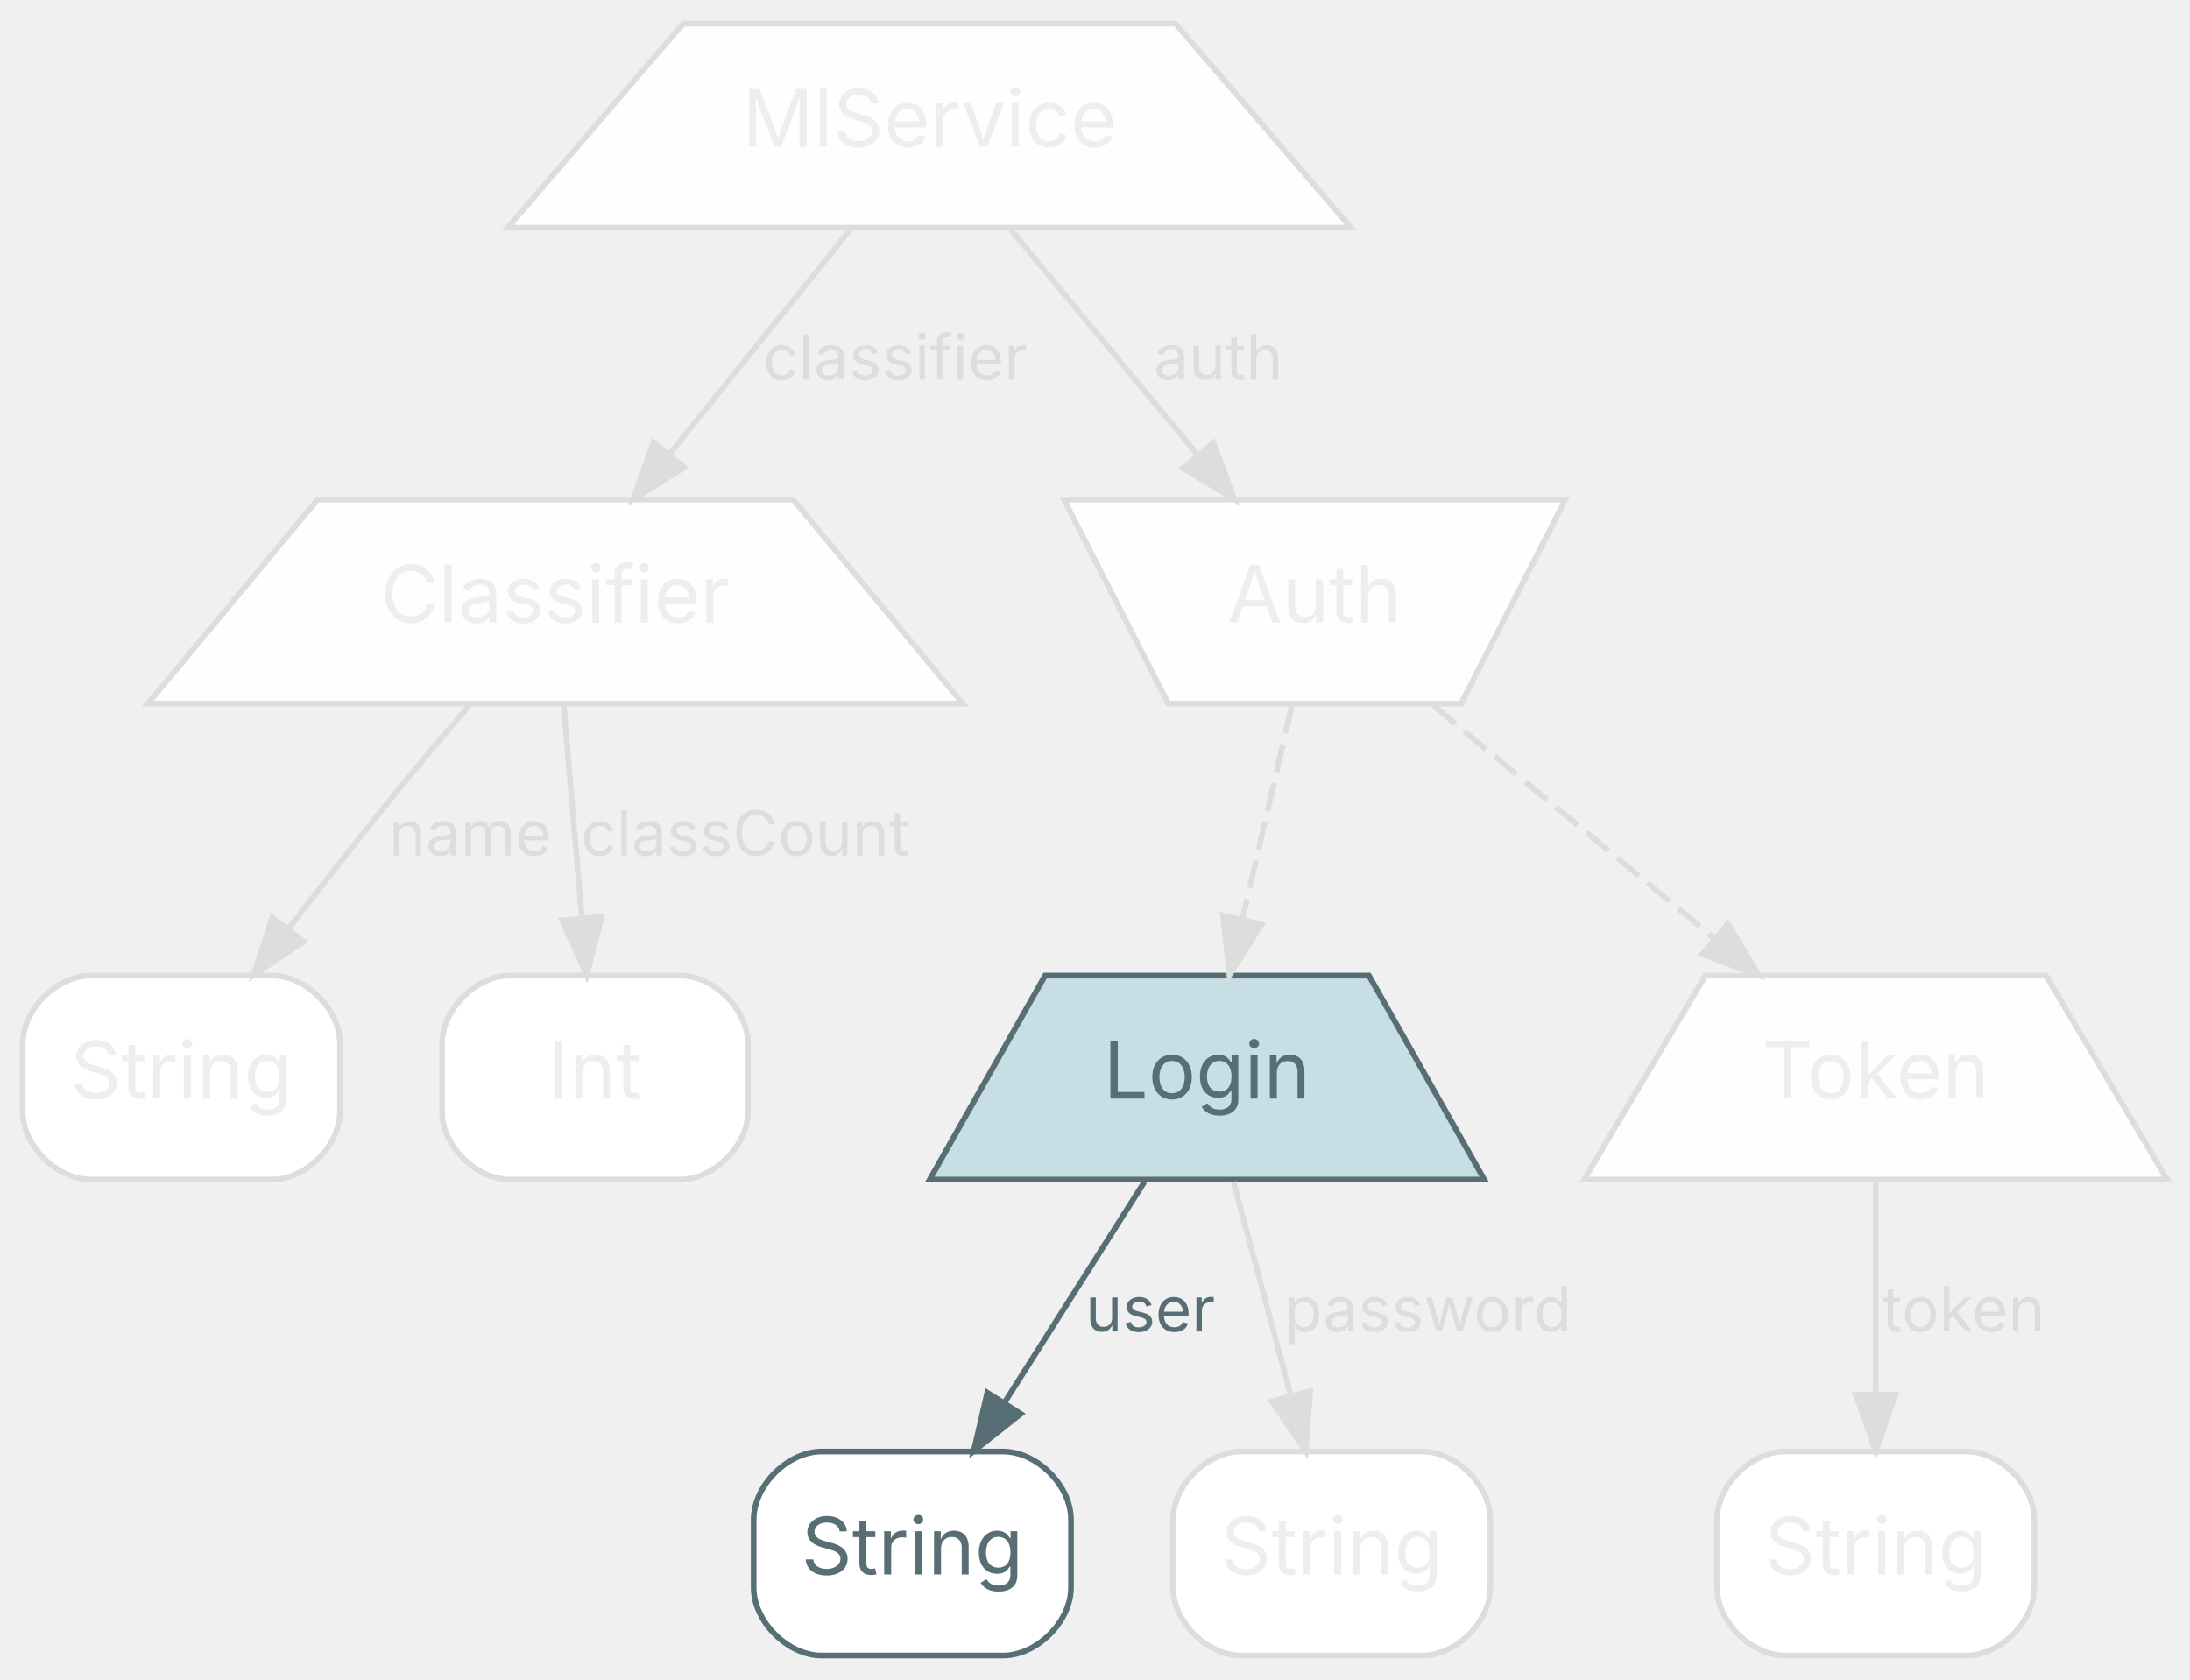
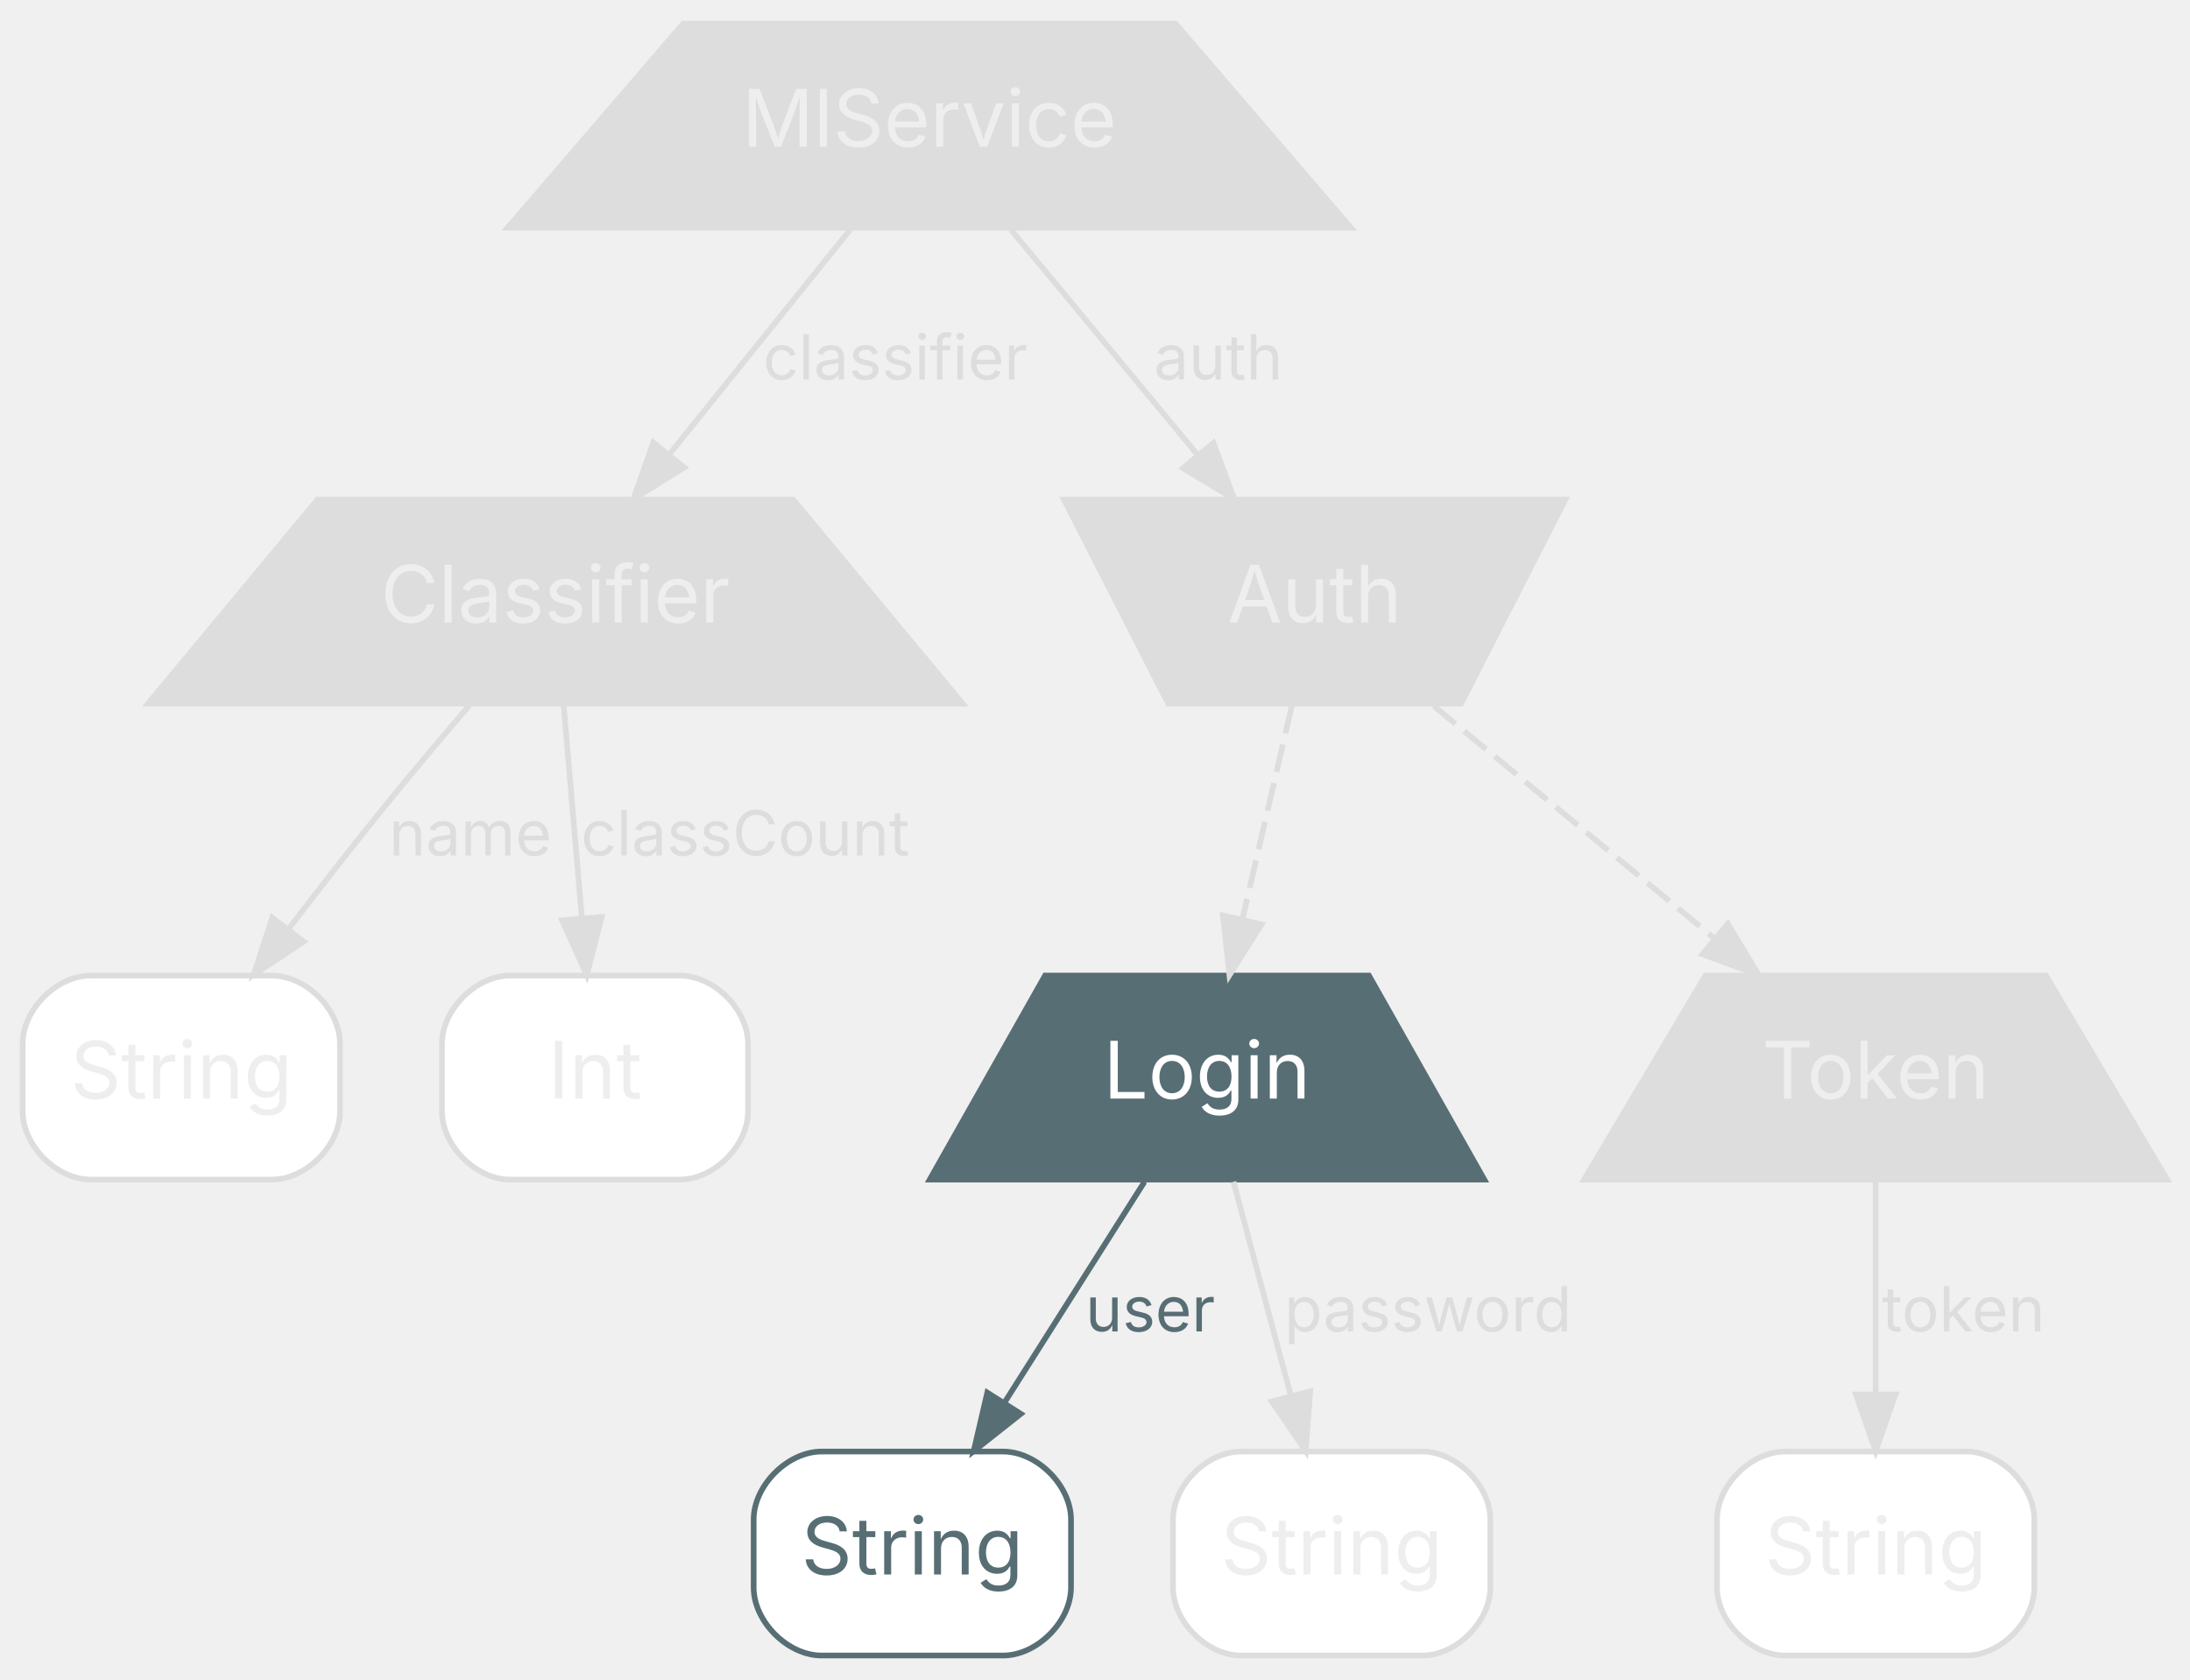
<svg xmlns="http://www.w3.org/2000/svg" width="386pt" height="296pt" viewBox="0.00 0.00 386.47 296.00">
  <g id="graph0" class="graph" transform="scale(1 1) rotate(0) translate(4 292)">
    <g id="node1" class="node">
-       <polygon fill="#fefefe" stroke="#dddddd" points="203.45,-288 116.55,-288 85.6,-252 234.4,-252 203.45,-288" />
+       <polygon fill="#dddddd" stroke="#dddddd" points="203.45,-288 116.55,-288 85.6,-252 234.4,-252 203.45,-288" />
      <text text-anchor="middle" x="160" y="-266.3" font-family="Inter,Arial" font-size="14.00" fill="#eeeeee">MlService</text>
    </g>
    <g id="node2" class="node">
-       <polygon fill="#fefefe" stroke="#dddddd" points="135.98,-204 52.02,-204 22.11,-168 165.89,-168 135.98,-204" />
+       <polygon fill="#dddddd" stroke="#dddddd" points="135.98,-204 52.02,-204 22.11,-168 165.89,-168 135.98,-204" />
      <text text-anchor="middle" x="94" y="-182.3" font-family="Inter,Arial" font-size="14.00" fill="#eeeeee">Classifier</text>
    </g>
    <g id="edge1" class="edge">
      <path fill="none" stroke="#dddddd" d="M146,-251.61C136.75,-240.12 124.48,-224.87 114.18,-212.07" />
      <polygon fill="#dddddd" stroke="#dddddd" points="116.75,-209.68 107.75,-204.08 111.29,-214.07 116.75,-209.68" />
      <text text-anchor="middle" x="154" y="-225.2" font-family="Inter,Arial" font-size="11.00" fill="#dddddd">classifier</text>
    </g>
    <g id="node5" class="node">
-       <polygon fill="#fefefe" stroke="#dddddd" points="202.16,-168 253.84,-168 272.24,-204 183.76,-204 202.16,-168" />
+       <polygon fill="#dddddd" stroke="#dddddd" points="202.16,-168 253.84,-168 272.24,-204 183.76,-204 202.16,-168" />
      <text text-anchor="middle" x="228" y="-182.3" font-family="Inter,Arial" font-size="14.00" fill="#eeeeee">Auth</text>
    </g>
    <g id="edge2" class="edge">
      <path fill="none" stroke="#dddddd" d="M174.42,-251.61C183.95,-240.12 196.59,-224.87 207.21,-212.07" />
      <polygon fill="#dddddd" stroke="#dddddd" points="210.14,-214.02 213.83,-204.08 204.76,-209.55 210.14,-214.02" />
      <text text-anchor="middle" x="211" y="-225.2" font-family="Inter,Arial" font-size="11.00" fill="#dddddd">auth</text>
    </g>
    <g id="node6" class="node">
      <path fill="#ffffff" stroke="#dddddd" d="M44,-120C44,-120 12,-120 12,-120 6,-120 0,-114 0,-108 0,-108 0,-96 0,-96 0,-90 6,-84 12,-84 12,-84 44,-84 44,-84 50,-84 56,-90 56,-96 56,-96 56,-108 56,-108 56,-114 50,-120 44,-120" />
      <text text-anchor="middle" x="28" y="-98.3" font-family="Inter,Arial" font-size="14.00" fill="#eeeeee">String</text>
    </g>
    <g id="edge3" class="edge">
      <path fill="none" stroke="#dddddd" d="M78.85,-167.71C74.04,-162.12 68.74,-155.84 64,-150 58.32,-143 52.31,-135.28 46.86,-128.15" />
      <polygon fill="#dddddd" stroke="#dddddd" points="49.61,-125.99 40.77,-120.14 44.04,-130.22 49.61,-125.99" />
      <text text-anchor="middle" x="79" y="-141.2" font-family="Inter,Arial" font-size="11.00" fill="#dddddd">name</text>
    </g>
    <g id="node7" class="node">
      <path fill="#ffffff" stroke="#dddddd" d="M116,-120C116,-120 86,-120 86,-120 80,-120 74,-114 74,-108 74,-108 74,-96 74,-96 74,-90 80,-84 86,-84 86,-84 116,-84 116,-84 122,-84 128,-90 128,-96 128,-96 128,-108 128,-108 128,-114 122,-120 116,-120" />
      <text text-anchor="middle" x="101" y="-98.3" font-family="Inter,Arial" font-size="14.00" fill="#eeeeee">Int</text>
    </g>
    <g id="edge4" class="edge">
      <path fill="none" stroke="#dddddd" d="M95.48,-167.61C96.41,-156.77 97.62,-142.6 98.67,-130.29" />
      <polygon fill="#dddddd" stroke="#dddddd" points="102.18,-130.35 99.54,-120.08 95.2,-129.75 102.18,-130.35" />
      <text text-anchor="middle" x="127.5" y="-141.2" font-family="Inter,Arial" font-size="11.00" fill="#dddddd">classCount</text>
    </g>
    <g id="node3" class="node">
-       <polygon fill="#c8dee5" stroke="#586e75" points="237.58,-120 180.42,-120 160.07,-84 257.93,-84 237.58,-120" />
-       <text text-anchor="middle" x="209" y="-98.3" font-family="Inter,Arial" font-size="14.00" fill="#586e75">Login</text>
+       <polygon fill="#586e75" stroke="#586e75" points="237.58,-120 180.42,-120 160.07,-84 257.93,-84 237.58,-120" />
+       <text text-anchor="middle" x="209" y="-98.3" font-family="Inter,Arial" font-size="14.00" fill="#ffffff">Login</text>
    </g>
    <g id="node8" class="node">
      <path fill="#ffffff" stroke="#586e75" d="M173,-36C173,-36 141,-36 141,-36 135,-36 129,-30 129,-24 129,-24 129,-12 129,-12 129,-6 135,0 141,0 141,0 173,0 173,0 179,0 185,-6 185,-12 185,-12 185,-24 185,-24 185,-30 179,-36 173,-36" />
      <text text-anchor="middle" x="157" y="-14.3" font-family="Inter,Arial" font-size="14.00" fill="#586e75">String</text>
    </g>
    <g id="edge6" class="edge">
      <path fill="none" stroke="#586e75" d="M197.97,-83.61C190.82,-72.34 181.38,-57.45 173.37,-44.81" />
      <polygon fill="#586e75" stroke="#586e75" points="176.14,-42.65 167.83,-36.08 170.23,-46.4 176.14,-42.65" />
      <text text-anchor="middle" x="199" y="-57.2" font-family="Inter,Arial" font-size="11.00" fill="#586e75">user</text>
    </g>
    <g id="node9" class="node">
      <path fill="#ffffff" stroke="#dddddd" d="M247,-36C247,-36 215,-36 215,-36 209,-36 203,-30 203,-24 203,-24 203,-12 203,-12 203,-6 209,0 215,0 215,0 247,0 247,0 253,0 259,-6 259,-12 259,-12 259,-24 259,-24 259,-30 253,-36 247,-36" />
      <text text-anchor="middle" x="231" y="-14.3" font-family="Inter,Arial" font-size="14.00" fill="#eeeeee">String</text>
    </g>
    <g id="edge7" class="edge">
      <path fill="none" stroke="#dddddd" d="M213.67,-83.61C216.6,-72.66 220.45,-58.31 223.78,-45.92" />
      <polygon fill="#dddddd" stroke="#dddddd" points="227.21,-46.65 226.42,-36.08 220.44,-44.84 227.21,-46.65" />
      <text text-anchor="middle" x="248" y="-57.2" font-family="Inter,Arial" font-size="11.00" fill="#dddddd">password</text>
    </g>
    <g id="node4" class="node">
-       <polygon fill="#fefefe" stroke="#dddddd" points="357.05,-120 296.95,-120 275.55,-84 378.45,-84 357.05,-120" />
+       <polygon fill="#dddddd" stroke="#dddddd" points="357.05,-120 296.95,-120 275.55,-84 378.45,-84 357.05,-120" />
      <text text-anchor="middle" x="327" y="-98.3" font-family="Inter,Arial" font-size="14.00" fill="#eeeeee">Token</text>
    </g>
    <g id="node10" class="node">
      <path fill="#ffffff" stroke="#dddddd" d="M343,-36C343,-36 311,-36 311,-36 305,-36 299,-30 299,-24 299,-24 299,-12 299,-12 299,-6 305,0 311,0 311,0 343,0 343,0 349,0 355,-6 355,-12 355,-12 355,-24 355,-24 355,-30 349,-36 343,-36" />
      <text text-anchor="middle" x="327" y="-14.3" font-family="Inter,Arial" font-size="14.00" fill="#eeeeee">String</text>
    </g>
    <g id="edge5" class="edge">
      <path fill="none" stroke="#dddddd" d="M327,-83.61C327,-72.77 327,-58.6 327,-46.29" />
      <polygon fill="#dddddd" stroke="#dddddd" points="330.5,-46.08 327,-36.08 323.5,-46.08 330.5,-46.08" />
      <text text-anchor="middle" x="342.5" y="-57.2" font-family="Inter,Arial" font-size="11.00" fill="#dddddd">token</text>
    </g>
    <g id="edge9" class="edge">
      <path fill="none" stroke="#dddddd" stroke-dasharray="5,2" d="M223.97,-167.61C221.43,-156.66 218.11,-142.31 215.24,-129.92" />
      <polygon fill="#dddddd" stroke="#dddddd" points="218.63,-129.04 212.96,-120.08 211.81,-130.62 218.63,-129.04" />
    </g>
    <g id="edge8" class="edge">
      <path fill="none" stroke="#dddddd" stroke-dasharray="5,2" d="M249,-167.61C263.4,-155.68 282.69,-139.7 298.48,-126.62" />
      <polygon fill="#dddddd" stroke="#dddddd" points="300.91,-129.16 306.37,-120.08 296.44,-123.77 300.91,-129.16" />
    </g>
  </g>
</svg>
